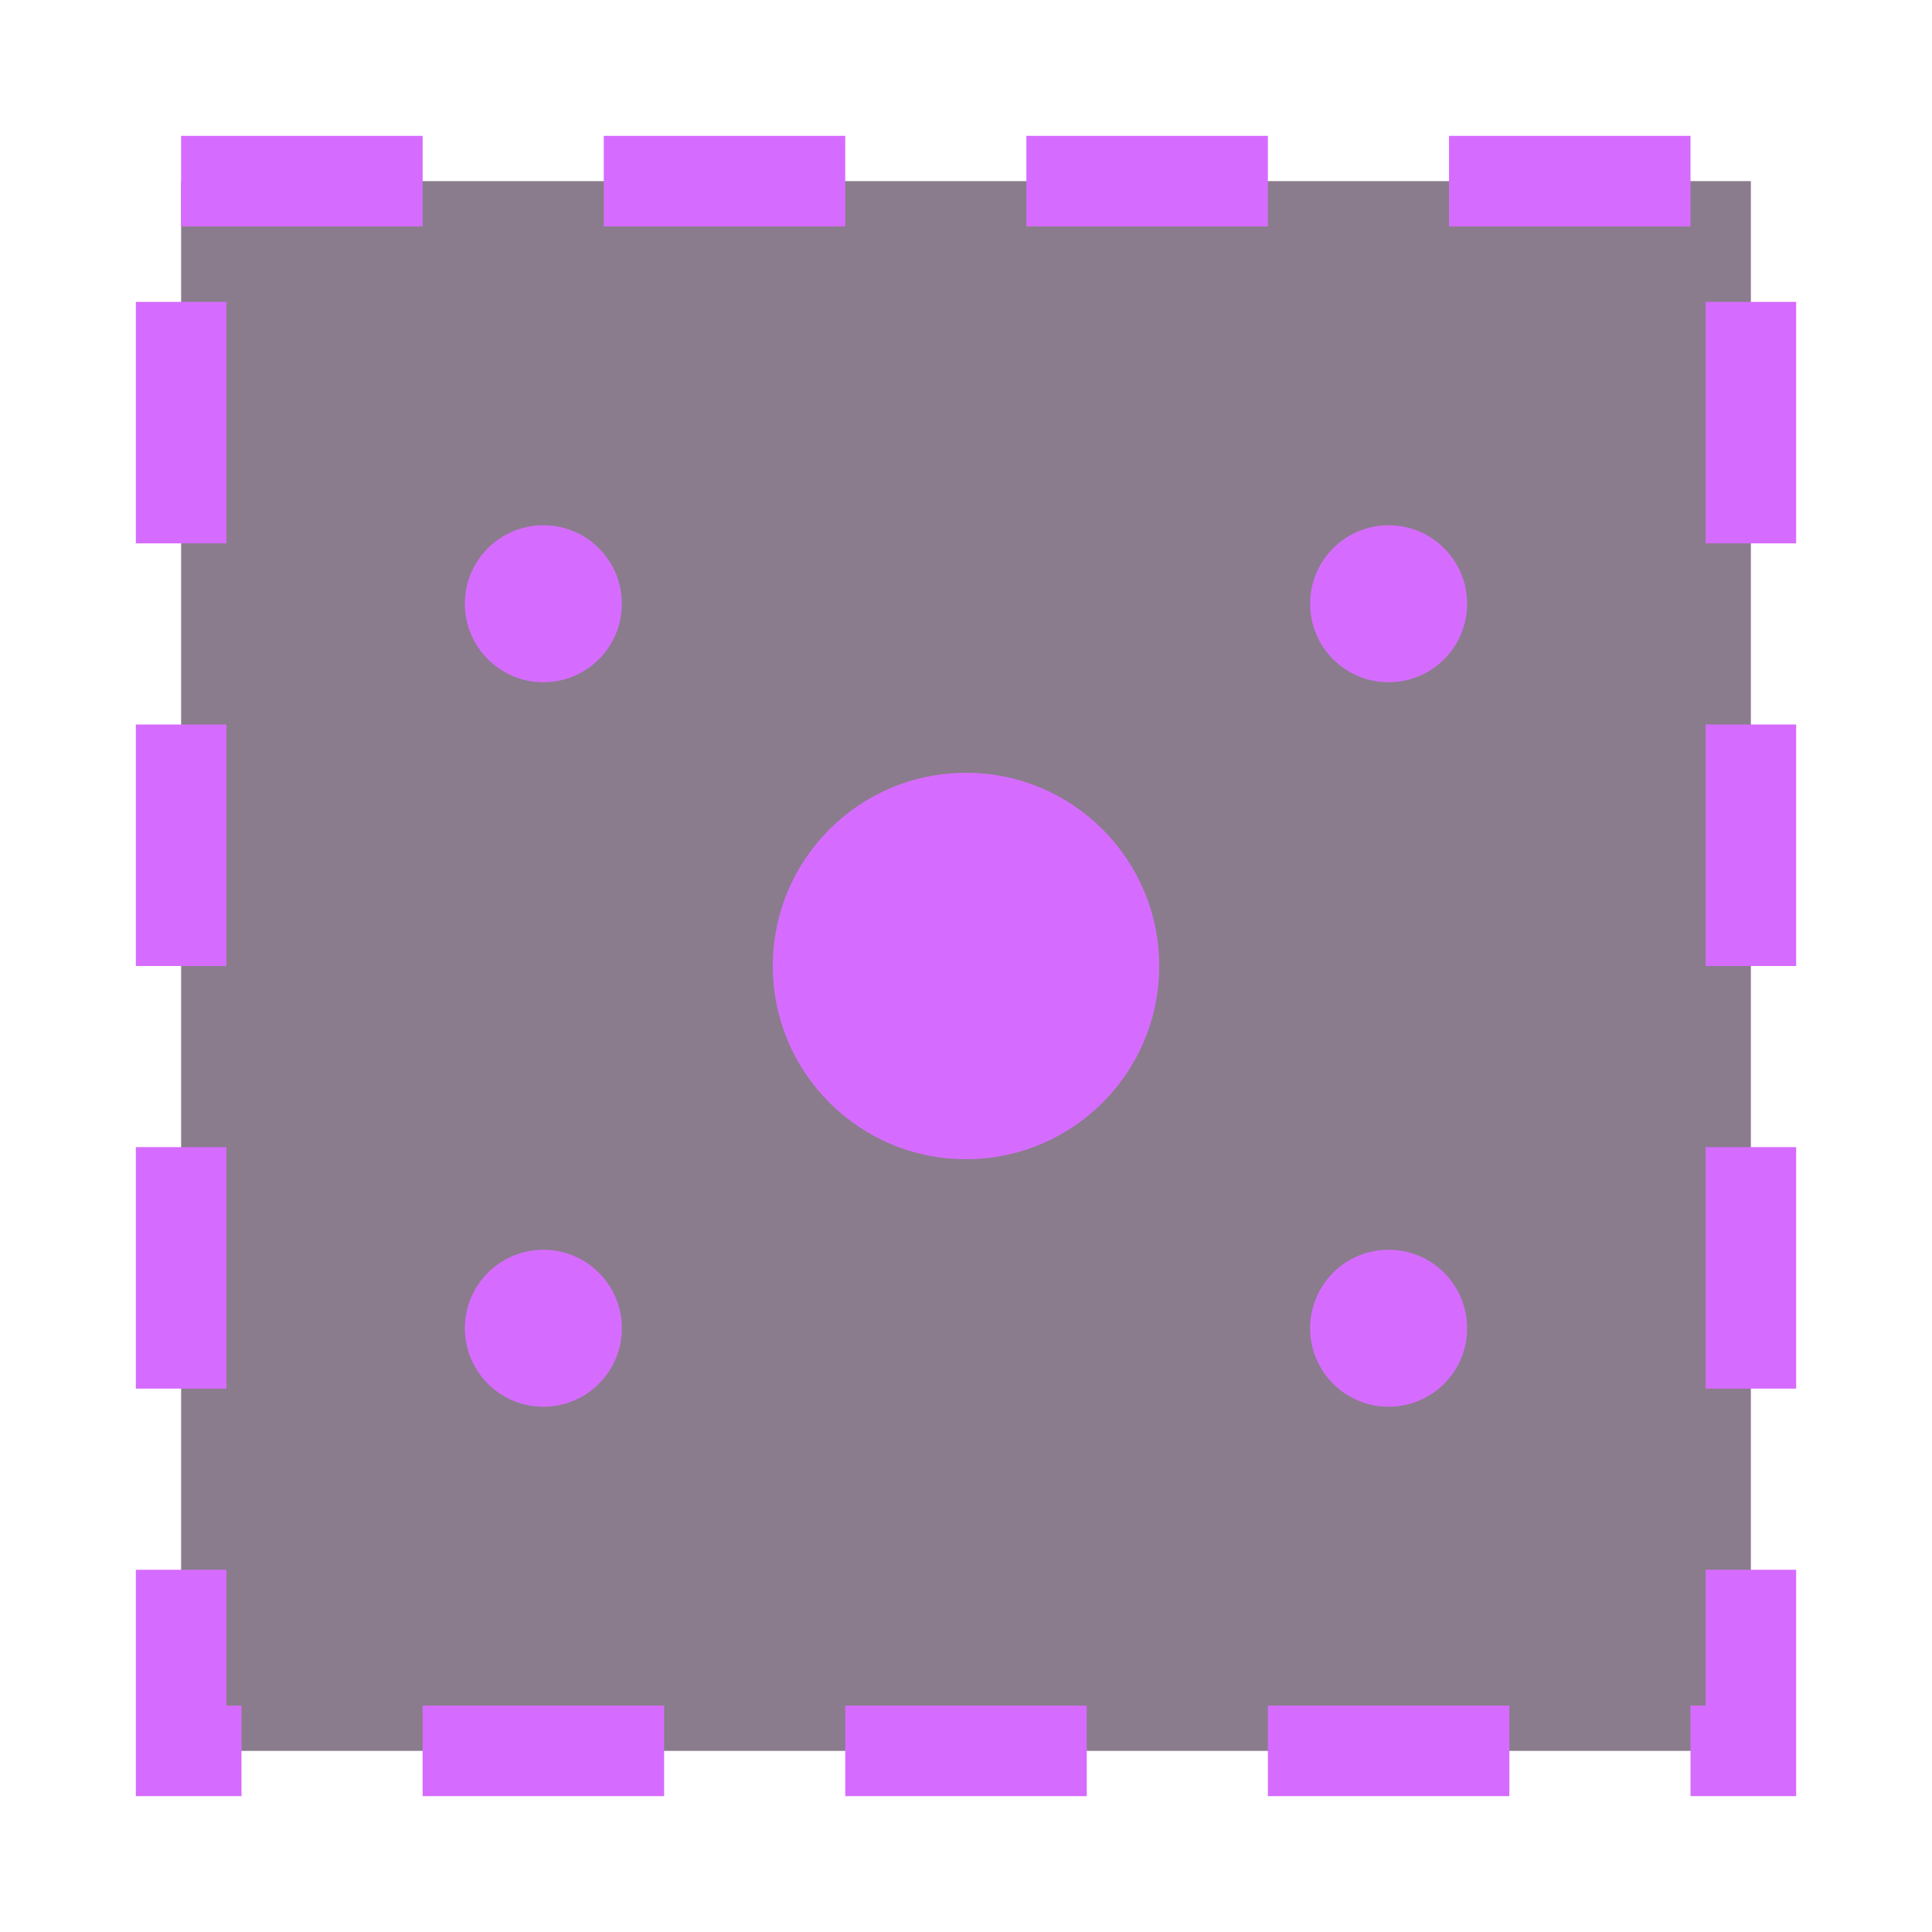
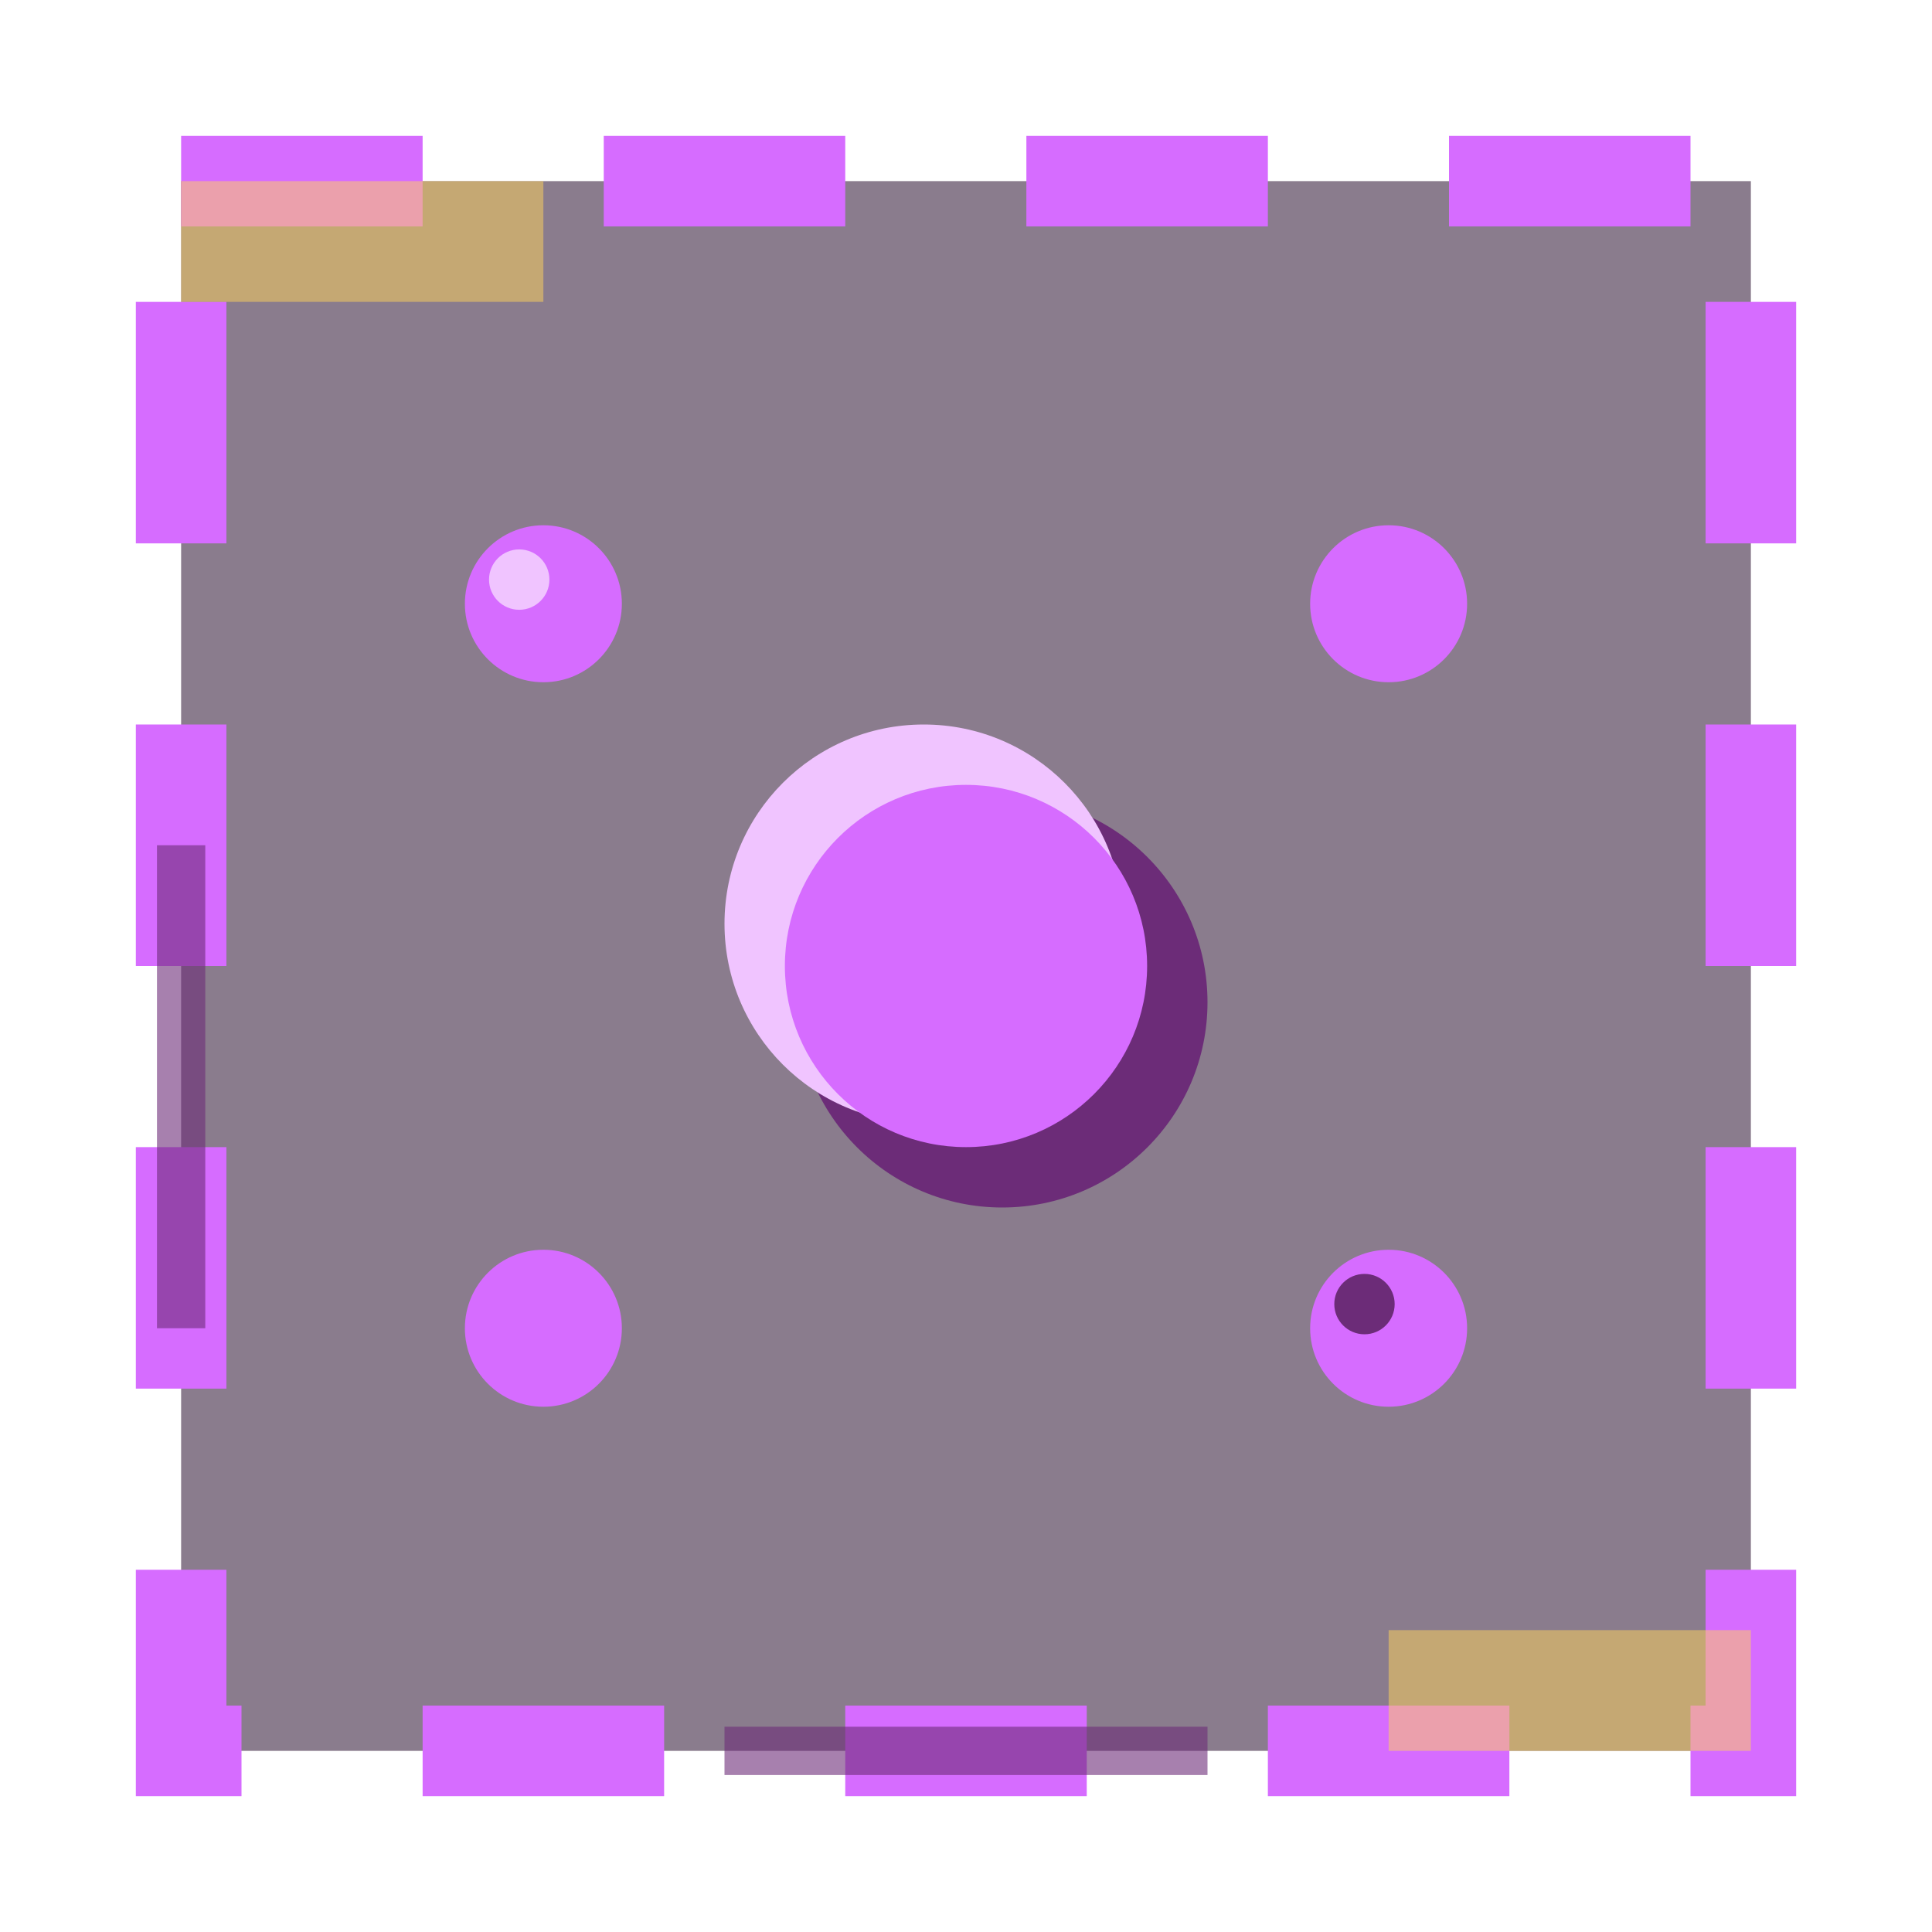
<svg xmlns="http://www.w3.org/2000/svg" width="32" height="32" viewBox="0 0 32 32">
  <rect x="3" y="3" width="26" height="26" fill="#2a1030" opacity="0.55" />
  <rect x="3" y="3" width="26" height="26" fill="none" stroke="#d66cff" stroke-width="1.5" stroke-dasharray="4 3" />
-   <circle cx="16" cy="16" r="3.2" fill="#d66cff" />
+   <rect x="3" y="3" width="6" height="2" fill="#ffd35a" opacity="0.5" />
+   <rect x="23" y="27" width="6" height="2" fill="#ffd35a" opacity="0.5" />
+   <path d="M 12 29 L 20 29 M 3 14 L 3 22" stroke="#6c2c78" stroke-width="0.8" opacity="0.6" />
+   <circle cx="16.6" cy="16.6" r="3.4" fill="#6c2c78" />
+   <circle cx="15.3" cy="15.3" r="3.3" fill="#f0c4ff" />
+   <circle cx="16" cy="16" r="3" fill="#d66cff" />
  <circle cx="9" cy="10" r="1.3" fill="#d66cff" />
+   <circle cx="8.6" cy="9.6" r="0.5" fill="#f0c4ff" />
  <circle cx="23" cy="10" r="1.3" fill="#d66cff" />
  <circle cx="9" cy="22" r="1.3" fill="#d66cff" />
  <circle cx="23" cy="22" r="1.3" fill="#d66cff" />
+   <circle cx="22.6" cy="21.6" r="0.5" fill="#6c2c78" />
</svg>
